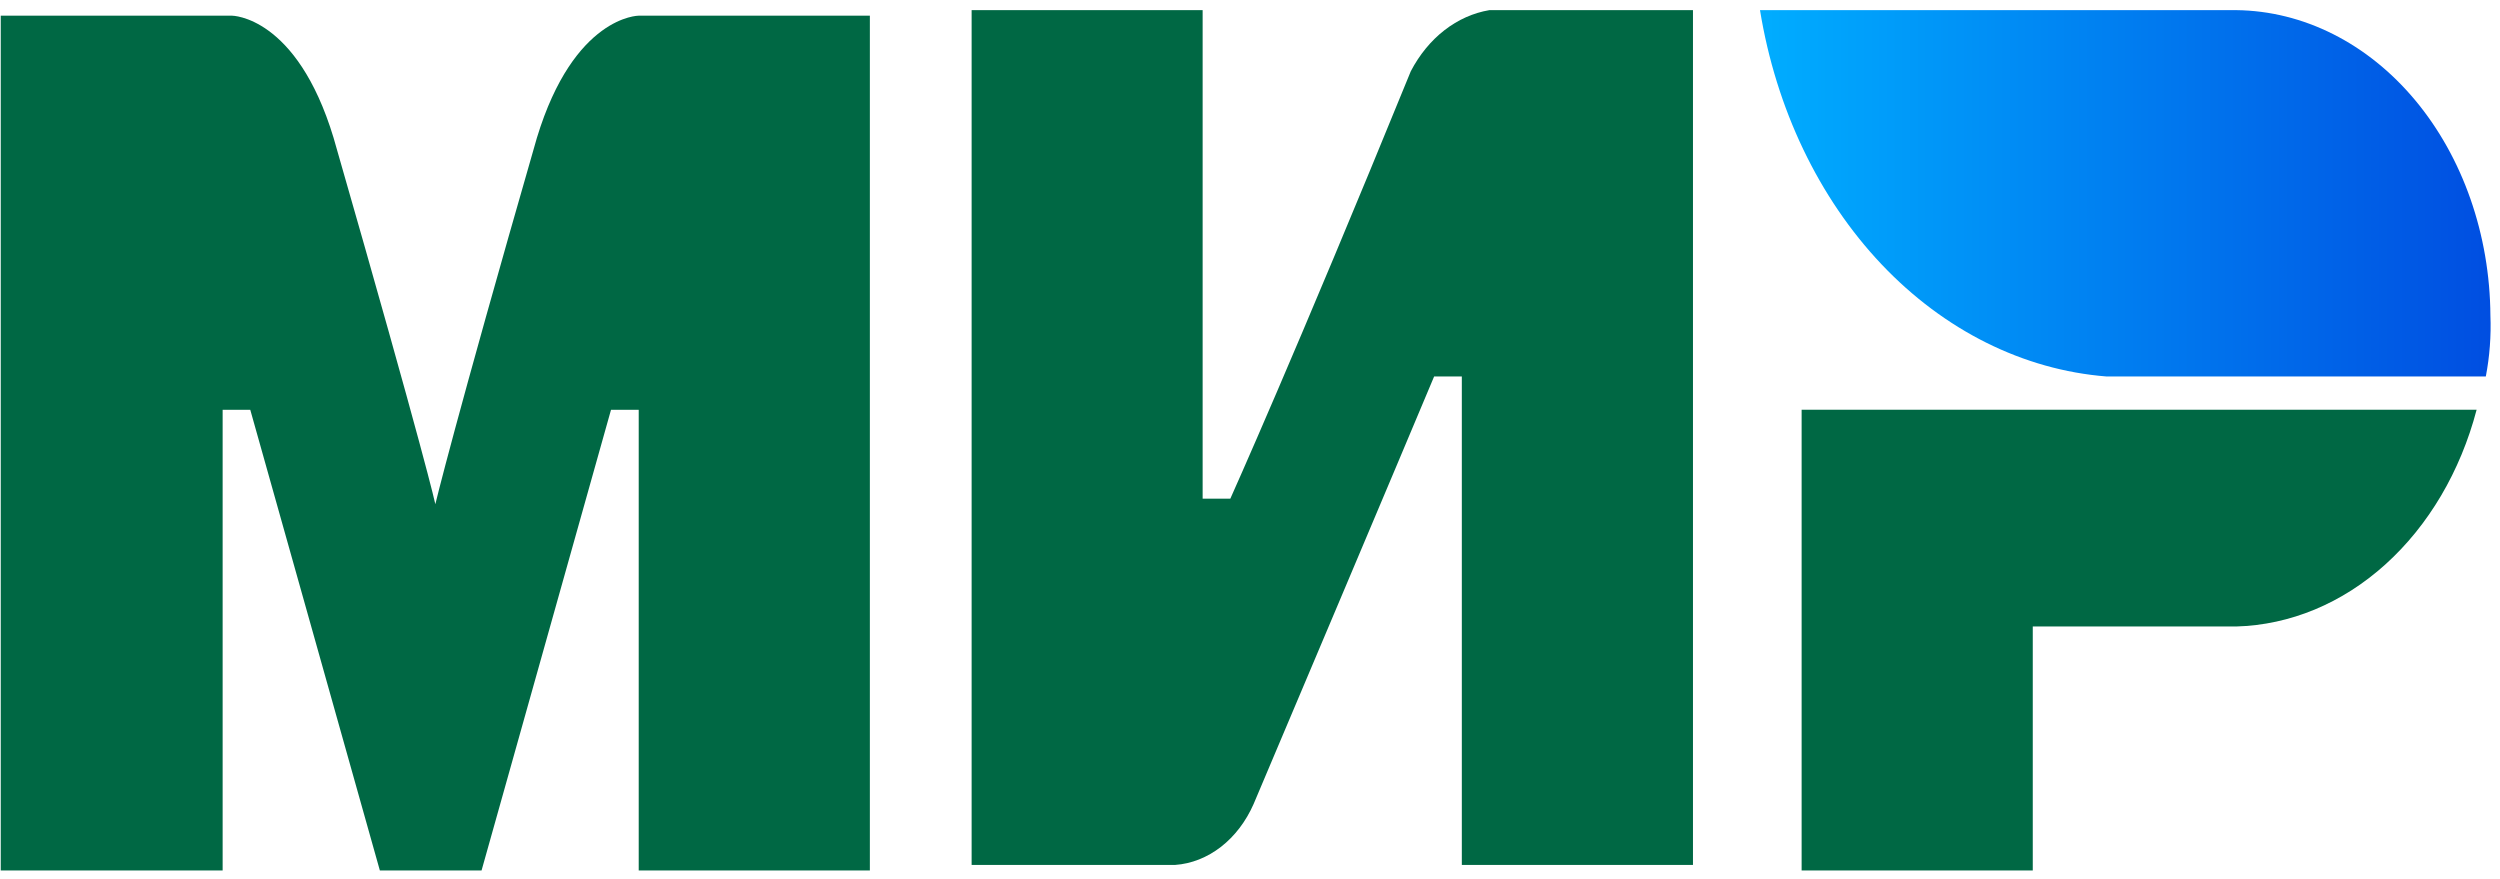
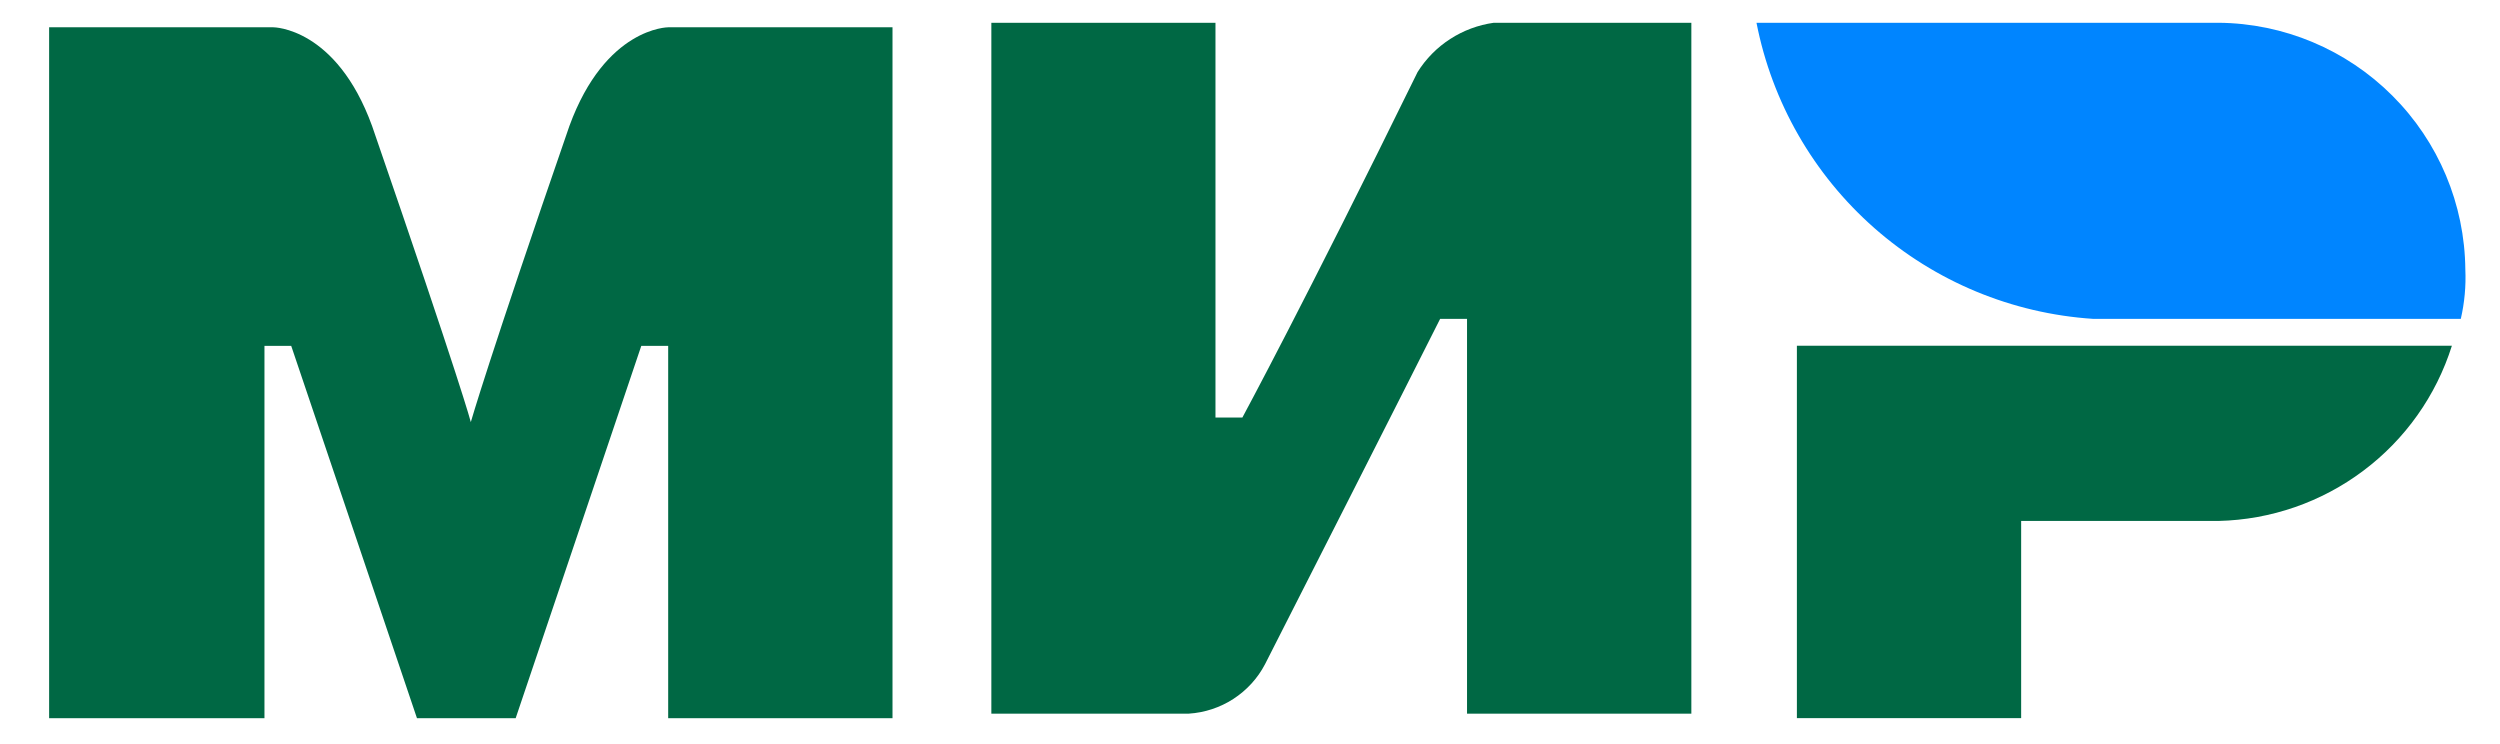
- <svg xmlns="http://www.w3.org/2000/svg" width="37" height="13" viewBox="0 0 37 13" fill="none">
-   <path d="M33.095 0.15H26.048C26.285 1.607 26.917 2.929 27.845 3.91C28.773 4.89 29.946 5.475 31.179 5.572H36.79C36.847 5.276 36.87 4.972 36.858 4.668C36.85 3.473 36.45 2.33 35.746 1.485C35.042 0.64 34.09 0.161 33.095 0.15V0.15Z" fill="url(#paint0_linear_299_9567)" />
-   <path d="M26.664 6.064V12.883H30.085V9.272H33.096C33.894 9.25 34.666 8.929 35.303 8.354C35.941 7.779 36.414 6.978 36.654 6.064H26.664Z" fill="#006844" />
-   <path d="M14.38 0.15V12.801H17.391C17.633 12.784 17.867 12.691 18.071 12.533C18.275 12.374 18.441 12.156 18.554 11.898C20.606 7.05 21.225 5.572 21.225 5.572H21.635V12.801H25.056V0.15H22.043C21.806 0.19 21.579 0.291 21.378 0.447C21.177 0.603 21.007 0.811 20.88 1.054C19.17 5.244 18.209 7.38 18.209 7.38H17.799V0.15H14.38Z" fill="#006844" />
-   <path d="M0.011 12.883V0.232H3.432C3.432 0.232 4.39 0.232 4.937 2.04C6.306 6.804 6.443 7.462 6.443 7.462C6.443 7.462 6.716 6.312 7.946 2.04C8.496 0.232 9.453 0.232 9.453 0.232H12.874V12.883H9.453V6.065H9.043L7.127 12.883H5.622L3.704 6.065H3.295V12.883H0.011Z" fill="#006844" />
-   <defs>
-     <linearGradient id="paint0_linear_299_9567" x1="26.048" y1="5.041" x2="36.861" y2="5.041" gradientUnits="userSpaceOnUse">
-       <stop stop-color="#00ADFF" />
-       <stop offset="1" stop-color="#004EE1" />
-     </linearGradient>
-   </defs>
+ <svg xmlns="http://www.w3.org/2000/svg" width="37" height="11" viewBox="0 0 37 11" fill="none">
+   <path d="M32.835 0.337H25.996C26.226 1.514 26.84 2.583 27.74 3.375C28.641 4.168 29.779 4.64 30.976 4.719H36.42C36.475 4.479 36.498 4.234 36.487 3.988C36.478 3.022 36.091 2.099 35.407 1.416C34.724 0.733 33.8 0.345 32.835 0.337Z" fill="#0085FF" />
+   <path d="M26.594 5.117V10.628H29.913V7.71H32.835C33.609 7.692 34.358 7.432 34.977 6.967C35.597 6.503 36.055 5.856 36.288 5.117H26.594Z" fill="#006844" />
+   <path d="M14.672 0.337V10.562H17.594C17.829 10.547 18.056 10.472 18.254 10.344C18.451 10.216 18.613 10.04 18.722 9.831C20.714 5.914 21.314 4.719 21.314 4.719H21.712V10.562H25.032V0.337H22.108C21.878 0.369 21.658 0.451 21.463 0.577C21.268 0.703 21.103 0.87 20.98 1.067C19.32 4.453 18.387 6.18 18.387 6.18H17.989V0.337H14.672Z" fill="#006844" />
+   <path d="M0.727 10.629V0.404H4.046C4.046 0.404 4.976 0.404 5.507 1.865C6.835 5.716 6.968 6.247 6.968 6.247C6.968 6.247 7.233 5.318 8.427 1.865C8.961 0.404 9.889 0.404 9.889 0.404H13.209V10.629H9.889V5.119H9.491L7.632 10.629H6.171L4.31 5.119H3.914V10.629H0.727Z" fill="#006844" />
</svg>
